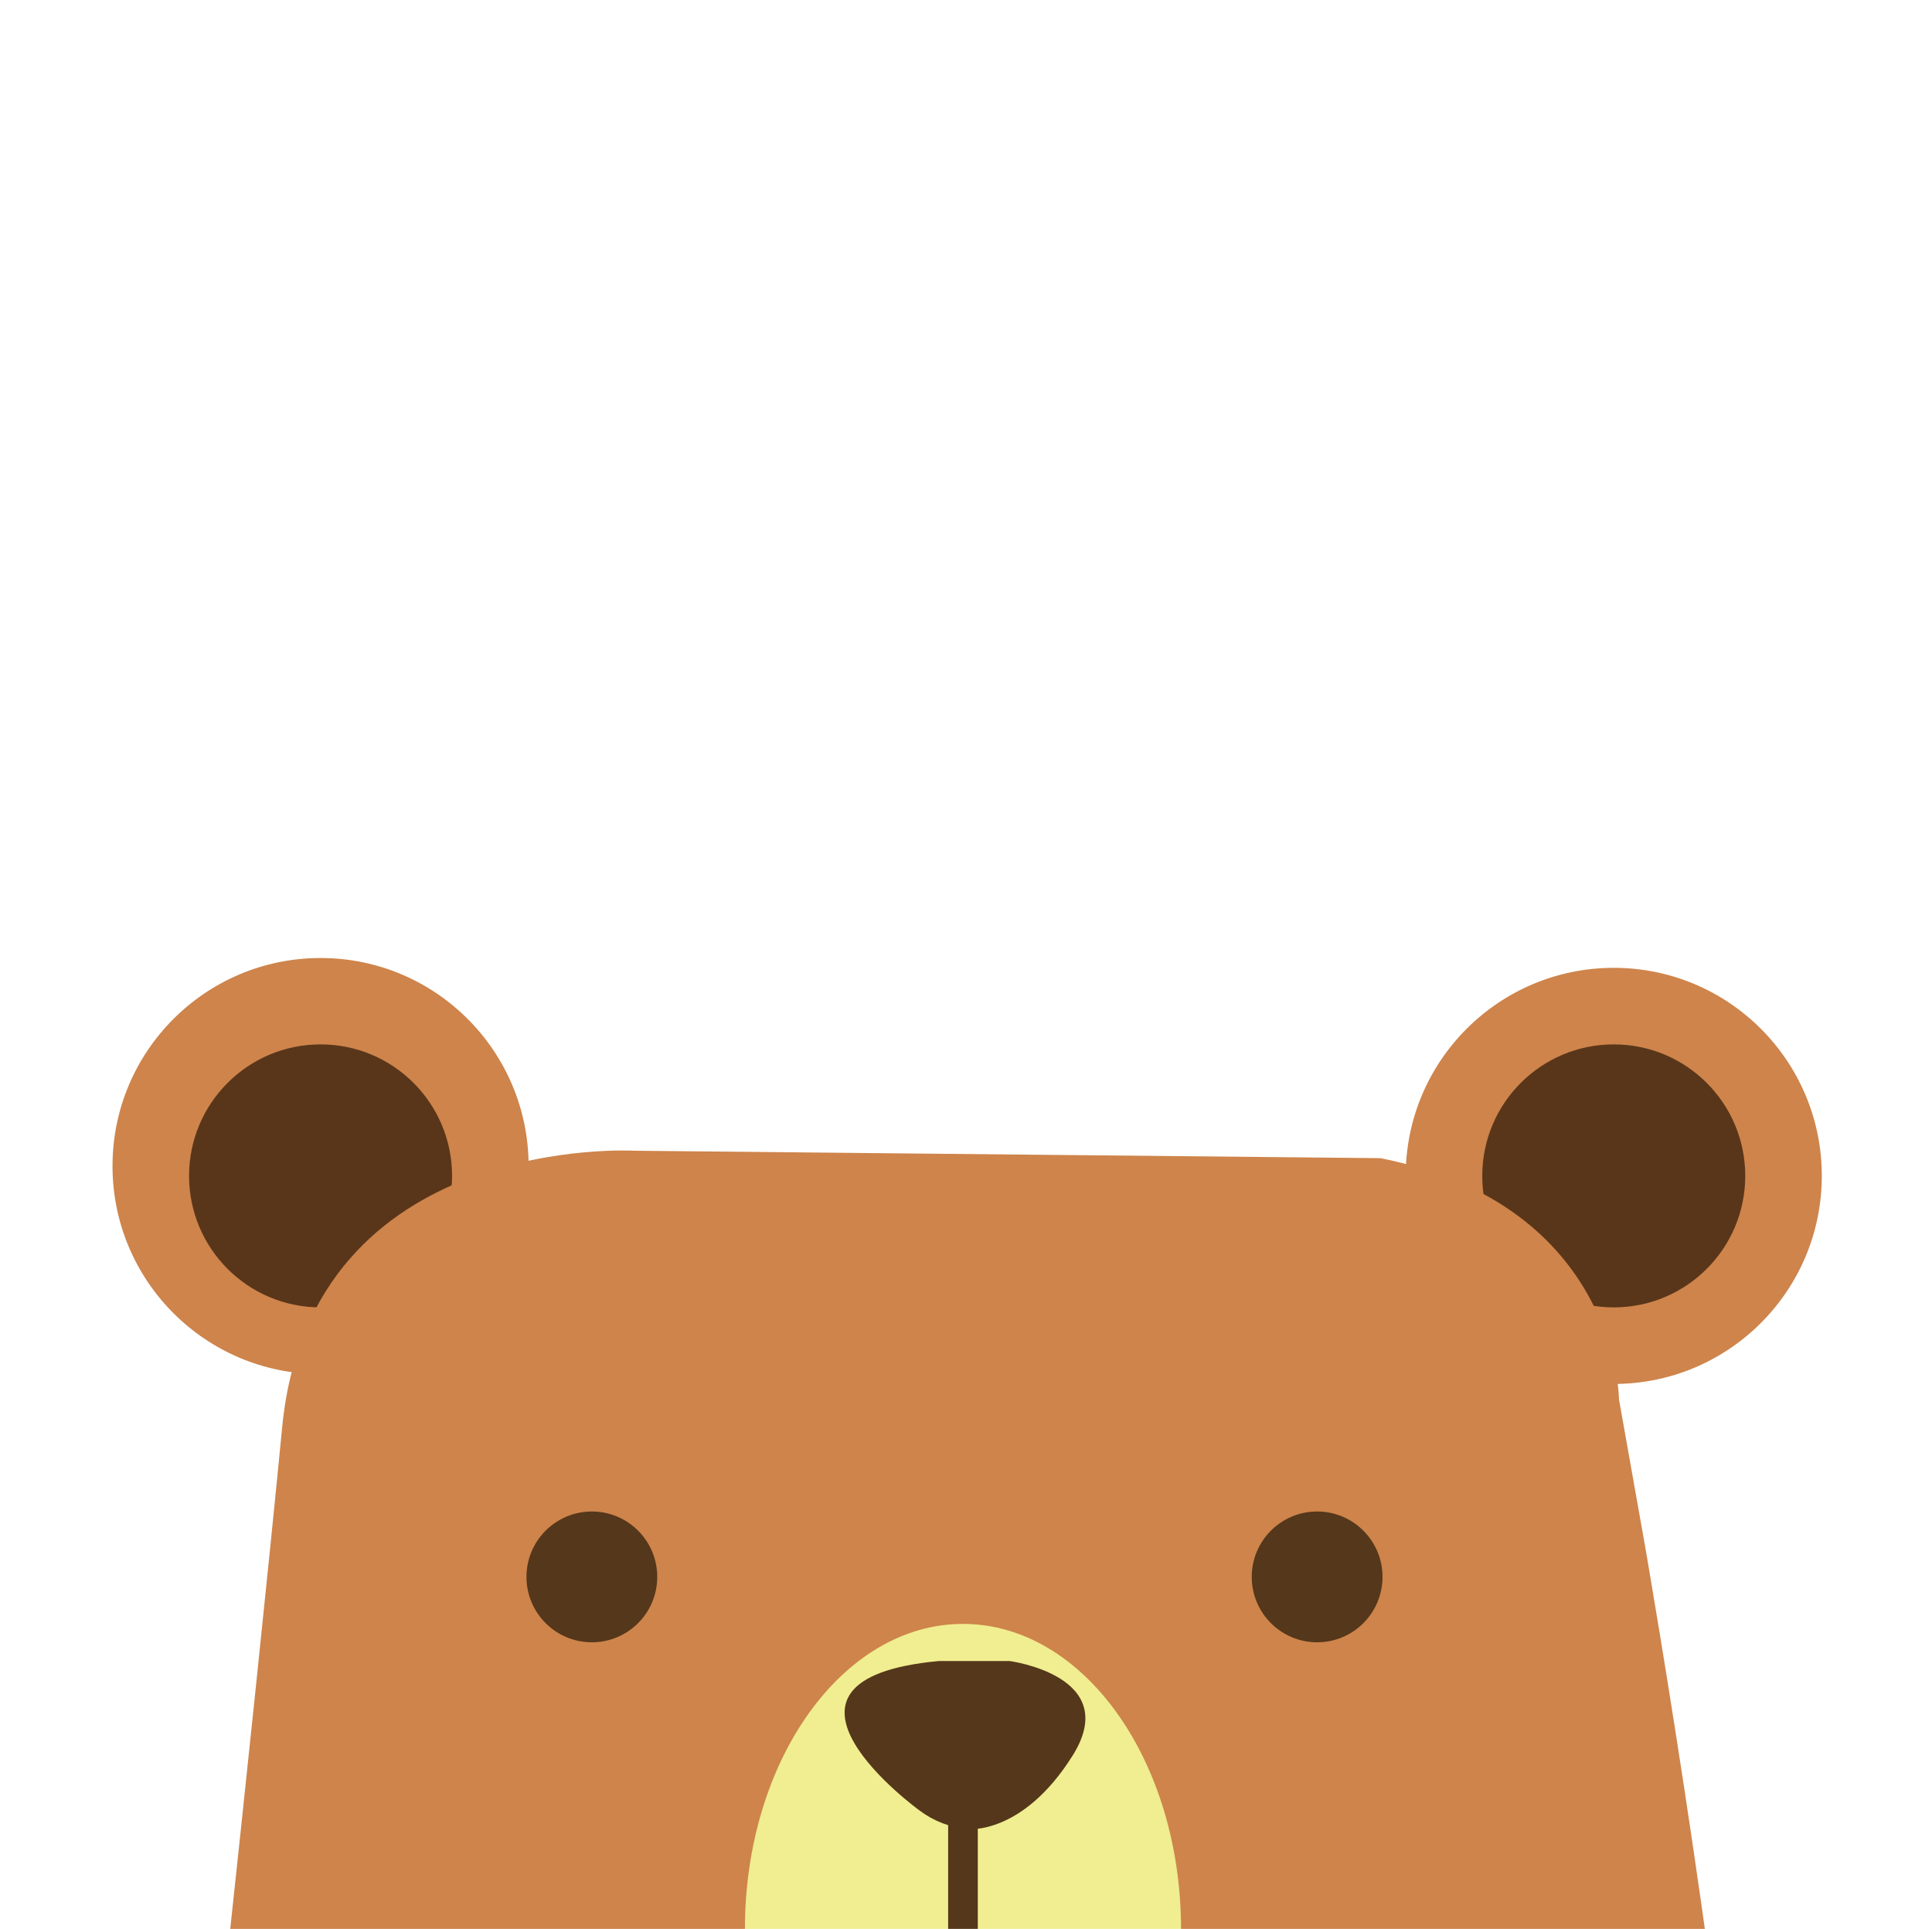
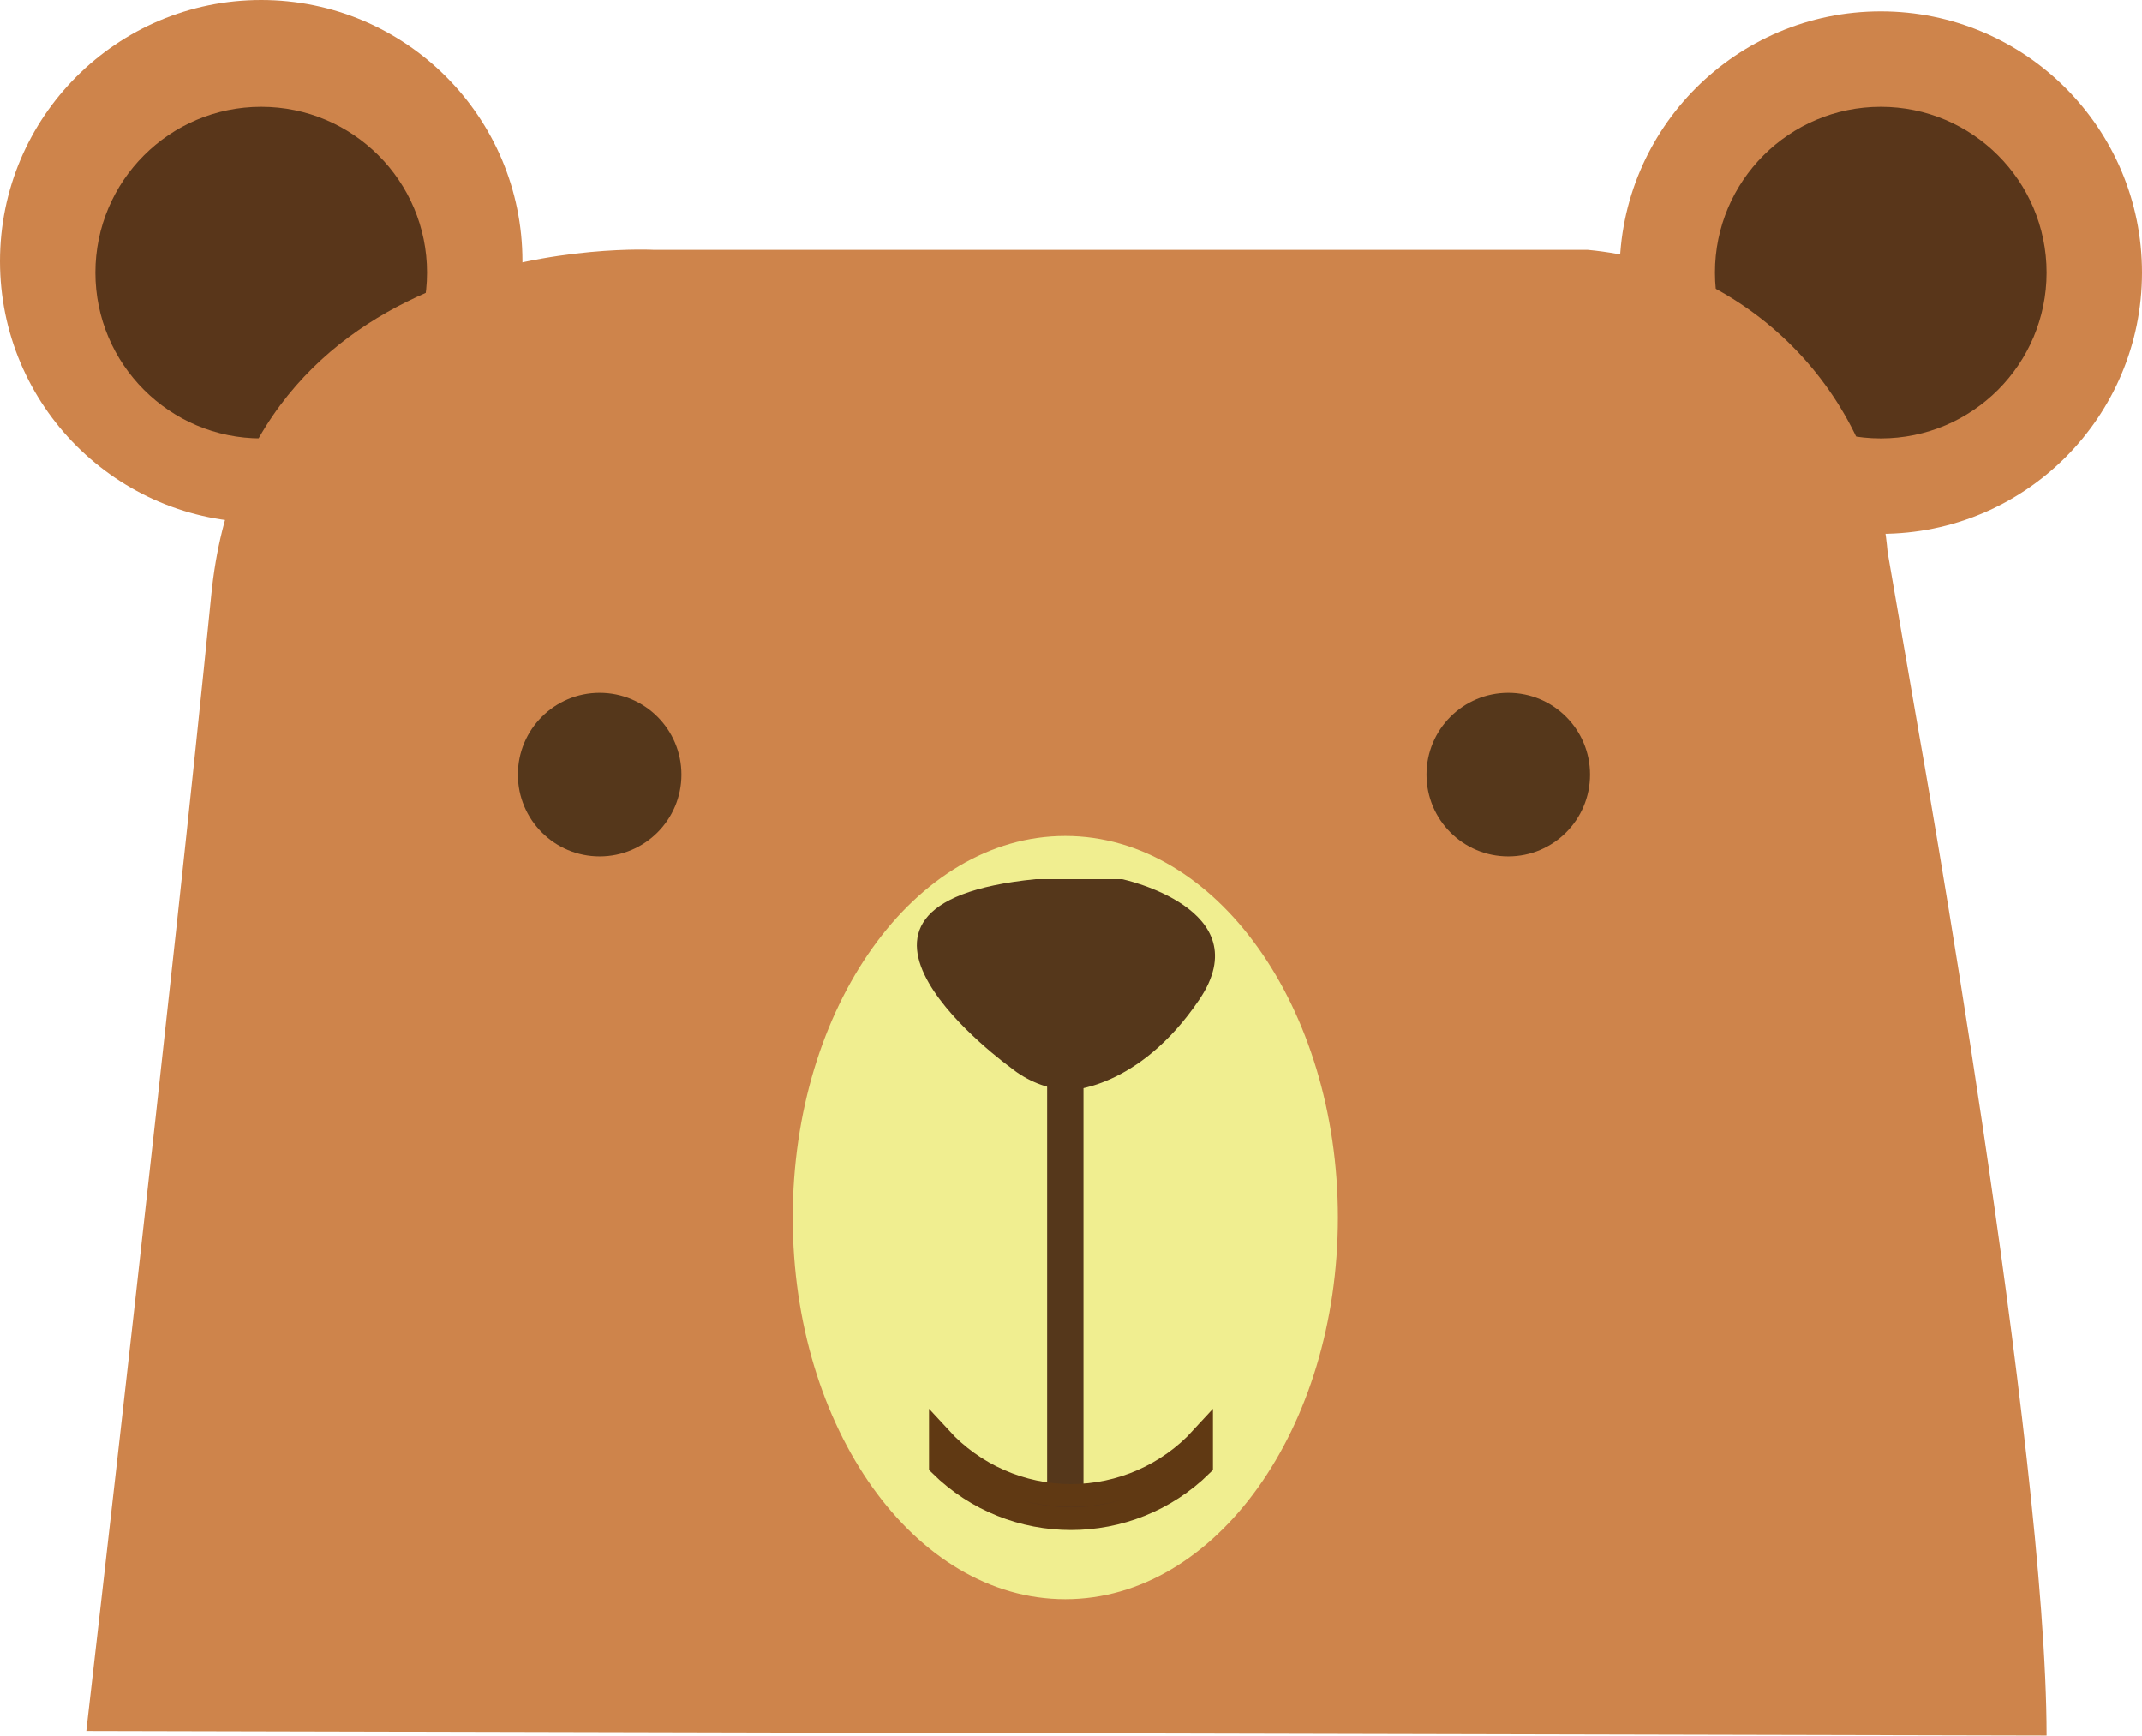
- <svg xmlns="http://www.w3.org/2000/svg" width="601" height="600" viewBox="0 0 601 600" fill="none">
-   <mask id="mask0" mask-type="alpha" maskUnits="userSpaceOnUse" x="0" y="0" width="600" height="600">
-     <rect width="600" height="600" rx="50" fill="url(#paint0_linear)" />
-   </mask>
-   <g mask="url(#mask0)">
-     <path d="M99.72 427.44C135.464 427.44 164.44 398.464 164.44 362.72C164.44 326.976 135.464 298 99.72 298C63.976 298 35 326.976 35 362.72C35 398.464 63.976 427.44 99.72 427.44Z" fill="#CE844B" />
-     <path d="M502 430.496C537.744 430.496 566.72 401.52 566.72 365.776C566.72 330.032 537.744 301.056 502 301.056C466.256 301.056 437.28 330.032 437.28 365.776C437.28 401.52 466.256 430.496 502 430.496Z" fill="#CE844B" />
-     <path d="M502 406.681C524.591 406.681 542.904 388.367 542.904 365.776C542.904 343.185 524.591 324.871 502 324.871C479.408 324.871 461.095 343.185 461.095 365.776C461.095 388.367 479.408 406.681 502 406.681Z" fill="#59361A" />
-     <path d="M99.72 406.681C122.311 406.681 140.625 388.367 140.625 365.776C140.625 343.185 122.311 324.871 99.72 324.871C77.129 324.871 58.815 343.185 58.815 365.776C58.815 388.367 77.129 406.681 99.72 406.681Z" fill="#59361A" />
-     <path d="M197.48 357.95C197.48 357.95 96.676 352.02 87.781 443.93C78.887 535.839 59.616 710.764 59.616 710.764C59.616 710.764 46.274 771.543 128.548 807.121H471.727C471.727 807.121 544.365 793.779 542.882 722.623C541.4 651.467 511.752 480.99 511.752 480.99L503.631 435.309C503.631 435.309 503.404 375.05 429.461 360.261L197.48 357.95Z" fill="#CE844B" />
-     <path d="M299.557 695.074C337.021 695.074 367.392 652.555 367.392 600.105C367.392 547.656 337.021 505.137 299.557 505.137C262.094 505.137 231.723 547.656 231.723 600.105C231.723 652.555 262.094 695.074 299.557 695.074Z" fill="#F0EE90" />
-     <path d="M409.728 510.854C420.962 510.854 430.069 501.747 430.069 490.513C430.069 479.278 420.962 470.171 409.728 470.171C398.494 470.171 389.387 479.278 389.387 490.513C389.387 501.747 398.494 510.854 409.728 510.854Z" fill="#55371B" />
-     <path d="M301.025 568.971C301.025 568.971 318.078 570.92 333.659 546.107C349.239 521.293 314.039 516.677 314.039 516.677H292.111C229.789 522.448 286.018 563.153 286.018 563.153C290.383 566.447 295.58 568.461 301.025 568.971Z" fill="#55371B" />
-     <path d="M304.169 562.712H294.945V670.678H304.169V562.712Z" fill="#55371B" />
-     <path d="M184.11 510.854C195.344 510.854 204.451 501.747 204.451 490.513C204.451 479.278 195.344 470.171 184.11 470.171C172.876 470.171 163.769 479.278 163.769 490.513C163.769 501.747 172.876 510.854 184.11 510.854Z" fill="#55371B" />
-   </g>
+ <svg xmlns="http://www.w3.org/2000/svg" id="Layer_1" data-name="Layer 1" viewBox="0 0 9.43 7.64">
  <defs>
-     <linearGradient id="paint0_linear" x1="300" y1="0" x2="300" y2="600" gradientUnits="userSpaceOnUse">
-       <stop stop-color="#7ED4E5" />
-       <stop offset="1" stop-color="#54AFFF" />
-     </linearGradient>
+     <style>.cls-1{fill:#ce844b;}.cls-2{fill:#bb7a47;}.cls-3,.cls-6{fill:#59361a;}.cls-4{fill:#f0ee90;}.cls-5{fill:#55371b;}.cls-6{stroke:#603913;stroke-miterlimit:10;stroke-width:0.1px;}</style>
  </defs>
+   <path class="cls-1" d="M7.22,12.63" transform="translate(-0.3 -2.36)" />
+   <path class="cls-2" d="M10.1,21" transform="translate(-0.3 -2.36)" />
+   <circle class="cls-1" cx="1.15" cy="1.15" r="1.15" />
+   <circle class="cls-1" cx="8.28" cy="1.2" r="1.15" />
+   <circle class="cls-3" cx="8.28" cy="1.2" r="0.73" />
+   <circle class="cls-3" cx="1.15" cy="1.2" r="0.73" />
+   <path class="cls-1" d="M9.31,10c0-1.26-.56-4.4-.56-4.4l-.14-.81A1.46,1.46,0,0,0,7.29,3.46l-4.11,0s-1.79-.1-1.95,1.52-.55,5-.55,5" transform="translate(-0.3 -2.36)" />
+   <path class="cls-1" d="M7.46,11.38" transform="translate(-0.3 -2.36)" />
+   <ellipse class="cls-4" cx="4.69" cy="5.36" rx="1.2" ry="1.68" />
+   <circle class="cls-5" cx="6.64" cy="3.41" r="0.36" />
+   <path class="cls-5" d="M5,7.16s.31,0,.58-.4-.34-.53-.34-.53H4.86c-1.11.11-.11.83-.11.83A.45.45,0,0,0,5,7.16Z" transform="translate(-0.3 -2.36)" />
+   <rect class="cls-5" x="4.61" y="4.69" width="0.16" height="1.91" />
+   <circle class="cls-5" cx="2.64" cy="3.41" r="0.36" />
+   <path class="cls-6" d="M4.44,8.81a.82.82,0,0,0,1.15,0V8.69a.78.78,0,0,1-1.15,0Z" transform="translate(-0.3 -2.36)" />
</svg>
